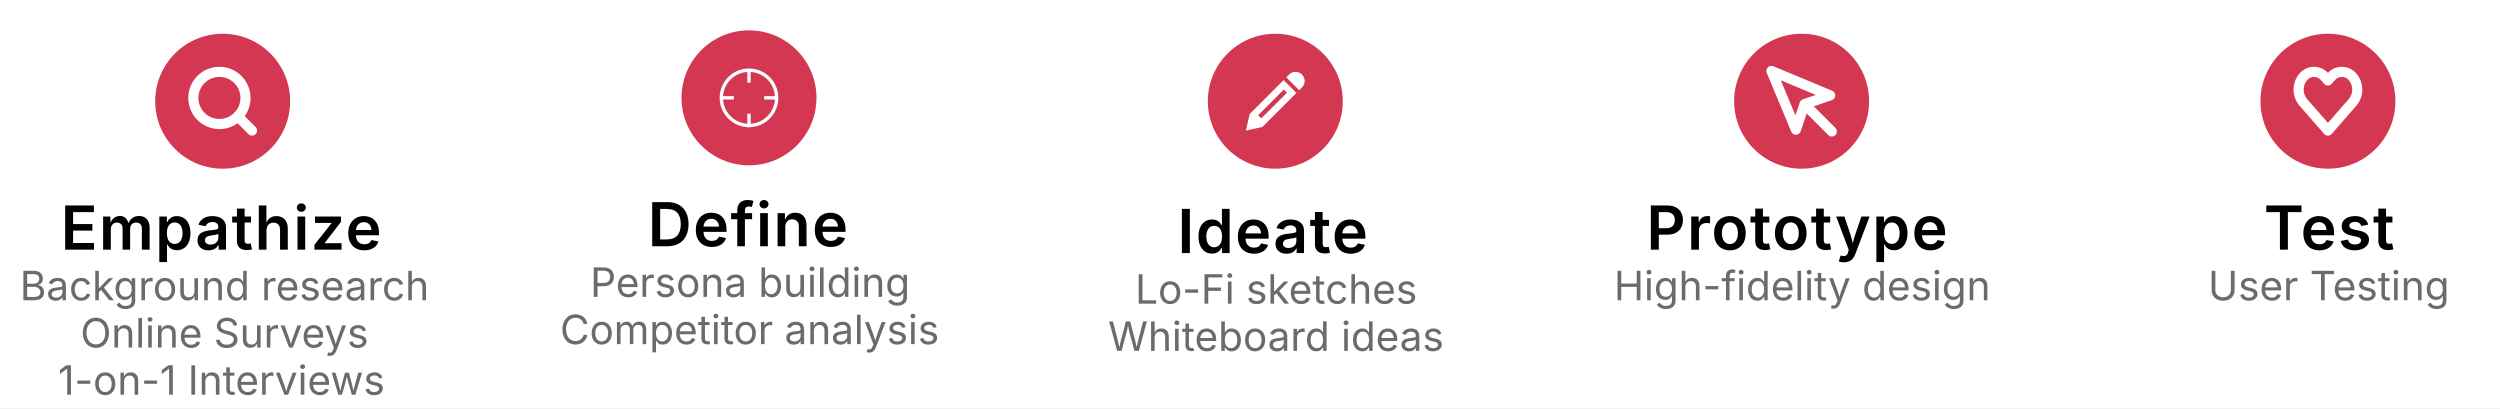
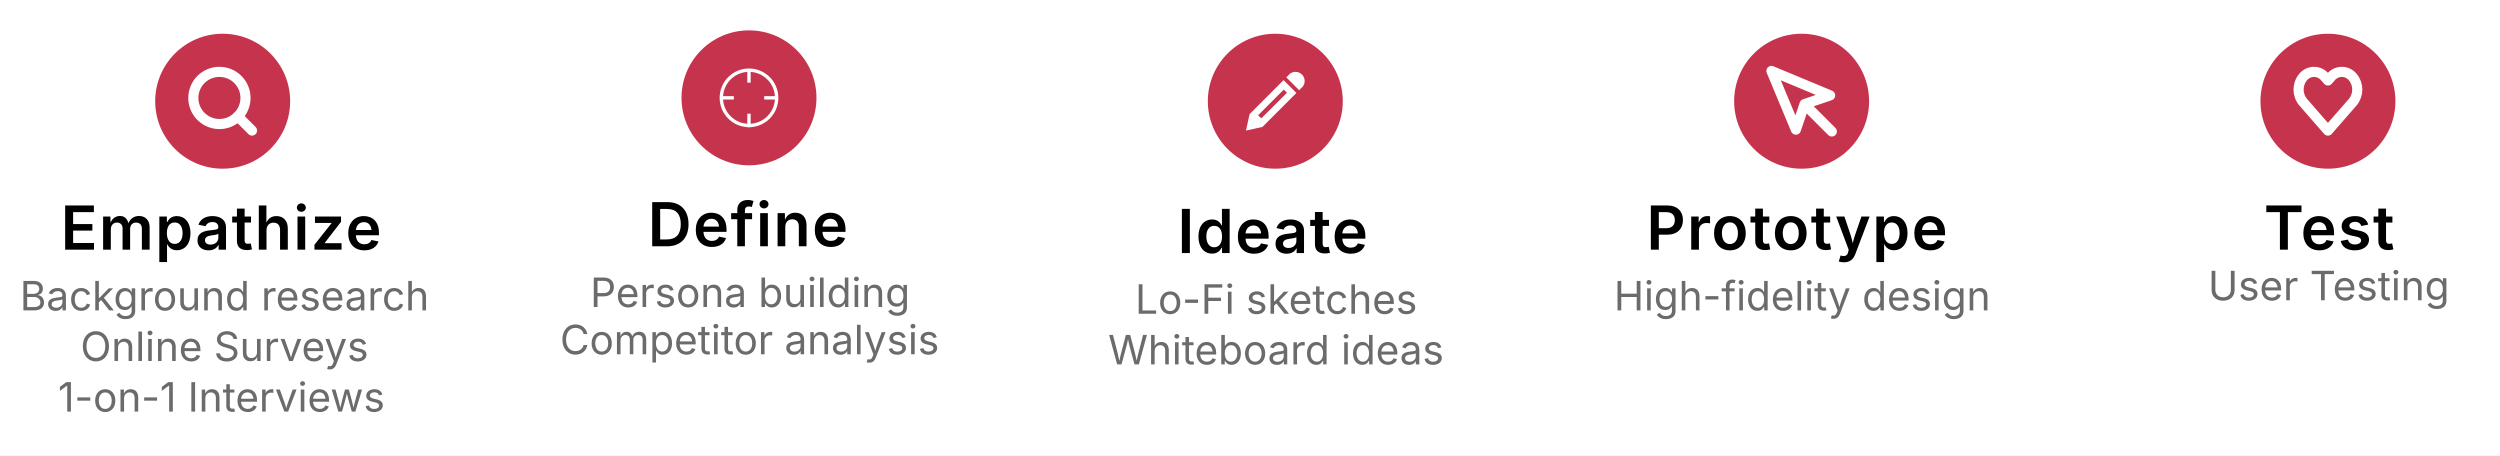
- <svg xmlns="http://www.w3.org/2000/svg" width="741" height="121" viewBox="0 0 741 121">
+ <svg xmlns="http://www.w3.org/2000/svg" width="741" height="135" viewBox="0 0 741 135">
  <defs>
    <clipPath id="b">
-       <rect width="741" height="121" />
+       <rect width="741" height="135" />
    </clipPath>
  </defs>
  <g id="a" clip-path="url(#b)">
-     <rect width="741" height="121" fill="#fff" />
-     <circle cx="20" cy="20" r="20" transform="translate(46 10)" fill="#d43751" />
-     <circle cx="20" cy="20" r="20" transform="translate(358 10)" fill="#d43751" />
-     <circle cx="20" cy="20" r="20" transform="translate(202 9)" fill="#d43751" />
-     <circle cx="20" cy="20" r="20" transform="translate(514 10)" fill="#d43751" />
-     <circle cx="20" cy="20" r="20" transform="translate(670 10)" fill="#d43751" />
+     <rect width="741" height="135" fill="#fff" />
+     <circle cx="20" cy="20" r="20" transform="translate(46 10)" fill="#c6334c" />
+     <circle cx="20" cy="20" r="20" transform="translate(358 10)" fill="#c6334c" />
+     <circle cx="20" cy="20" r="20" transform="translate(202 9)" fill="#c6334c" />
+     <circle cx="20" cy="20" r="20" transform="translate(514 10)" fill="#c6334c" />
+     <circle cx="20" cy="20" r="20" transform="translate(670 10)" fill="#c6334c" />
    <g transform="translate(52.801 16.801)">
      <path d="M19.965,12.232A7.732,7.732,0,1,1,12.232,4.5a7.732,7.732,0,0,1,7.732,7.732Z" fill="none" stroke="#fff" stroke-linecap="round" stroke-linejoin="round" stroke-width="3" />
      <path d="M29.179,29.179l-4.2-4.2" transform="translate(-7.282 -7.282)" fill="none" stroke="#fff" stroke-linecap="round" stroke-linejoin="round" stroke-width="3" />
    </g>
    <text transform="translate(18 74)" font-size="18" font-family="SFProText-Semibold, SF Pro Text" font-weight="600" letter-spacing="0.025em">
      <tspan x="0" y="0">Empathize</tspan>
    </text>
    <text transform="translate(349 75)" font-size="18" font-family="SFProText-Semibold, SF Pro Text" font-weight="600" letter-spacing="0.025em">
      <tspan x="0" y="0">Ideate</tspan>
    </text>
    <text transform="translate(192 73)" font-size="18" font-family="SFProText-Semibold, SF Pro Text" font-weight="600" letter-spacing="0.025em">
      <tspan x="0" y="0">Define</tspan>
    </text>
    <text transform="translate(488 74)" font-size="18" font-family="SFProText-Semibold, SF Pro Text" font-weight="600" letter-spacing="0.025em">
      <tspan x="0" y="0">Prototype</tspan>
    </text>
    <text transform="translate(671 74)" font-size="18" font-family="SFProText-Semibold, SF Pro Text" font-weight="600" letter-spacing="0.025em">
      <tspan x="0" y="0">Test</tspan>
    </text>
-     <text transform="translate(66 89)" fill="#6b6b6b" font-size="12" font-family="SFProText-Regular, SF Pro Text">
+     <text transform="translate(66 92)" fill="#6b6b6b" font-size="12" font-family="SFProText-Regular, SF Pro Text">
      <tspan x="-60.126" y="0">Background research</tspan>
-       <tspan x="-42.167" y="14">Online Surveys</tspan>
-       <tspan x="-48.806" y="28">1-on-1 Interviews</tspan>
+       <tspan x="-42.167" y="15">Online Surveys</tspan>
+       <tspan x="-48.806" y="30">1-on-1 Interviews</tspan>
    </text>
-     <text transform="translate(378 90)" fill="#6b6b6b" font-size="12" font-family="SFProText-Regular, SF Pro Text">
+     <text transform="translate(378 93)" fill="#6b6b6b" font-size="12" font-family="SFProText-Regular, SF Pro Text">
      <tspan x="-41.543" y="0">Lo-Fi sketches</tspan>
-       <tspan x="-49.567" y="14">Whiteboard ideas</tspan>
+       <tspan x="-49.567" y="15">Whiteboard ideas</tspan>
    </text>
-     <text transform="translate(222 88)" fill="#6b6b6b" font-size="12" font-family="SFProText-Regular, SF Pro Text">
+     <text transform="translate(222 91)" fill="#6b6b6b" font-size="12" font-family="SFProText-Regular, SF Pro Text">
      <tspan x="-47.065" y="0">Persona building</tspan>
      <tspan x="-56.021" y="14">Competitor analysis</tspan>
    </text>
-     <text transform="translate(534 89)" fill="#6b6b6b" font-size="12" font-family="SFProText-Regular, SF Pro Text">
+     <text transform="translate(534 92)" fill="#6b6b6b" font-size="12" font-family="SFProText-Regular, SF Pro Text">
      <tspan x="-55.629" y="0">High-fidelity design</tspan>
    </text>
    <text transform="translate(690 89)" fill="#6b6b6b" font-size="12" font-family="SFProText-Regular, SF Pro Text">
      <tspan x="-35.54" y="0">User Testing</tspan>
    </text>
    <path d="M18.381,6.036a4.177,4.177,0,0,0-6.476,0l-.882,1.012L10.14,6.036a4.178,4.178,0,0,0-6.476,0,5.809,5.809,0,0,0,0,7.425l.882,1.012L11.023,21.9,17.5,14.472l.882-1.012a5.807,5.807,0,0,0,0-7.425Z" transform="translate(678.977 16.804)" fill="none" stroke="#fff" stroke-linecap="round" stroke-linejoin="round" stroke-width="3" />
    <g transform="translate(213.3 20.3)" fill="none" stroke="#fff" stroke-width="1">
      <circle cx="8.7" cy="8.7" r="8.7" stroke="none" />
      <circle cx="8.7" cy="8.7" r="8.2" fill="none" />
    </g>
    <line y2="4" transform="translate(222 20.5)" fill="none" stroke="#fff" stroke-width="1" />
    <line y2="4" transform="translate(222 33.7)" fill="none" stroke="#fff" stroke-width="1" />
    <line x1="4" transform="translate(226.5 29)" fill="none" stroke="#fff" stroke-width="1" />
    <line x1="4" transform="translate(213.5 29)" fill="none" stroke="#fff" stroke-width="1" />
    <g transform="translate(520.55 16.527)">
      <path d="M4.5,4.5l7.249,17.4,2.574-7.577L21.9,11.749Z" fill="none" stroke="#fff" stroke-linecap="round" stroke-linejoin="round" stroke-width="3" />
      <path d="M19.5,19.5l7,7" transform="translate(-4.1 -4.055)" fill="none" stroke="#fff" stroke-linecap="round" stroke-linejoin="round" stroke-width="3" />
    </g>
    <path d="M17.252,1.928a2.719,2.719,0,0,1,2.175,4.35L18.339,7.366,14.533,3.559l1.087-1.088a2.706,2.706,0,0,1,1.631-.544ZM3.658,14.434,2.571,19.328l4.894-1.087L17.524,8.181,13.718,4.375ZM14.73,8.106,7.117,15.719l-.937-.937,7.613-7.612.937.937Z" transform="translate(366.729 19.372)" fill="#fff" />
  </g>
</svg>
